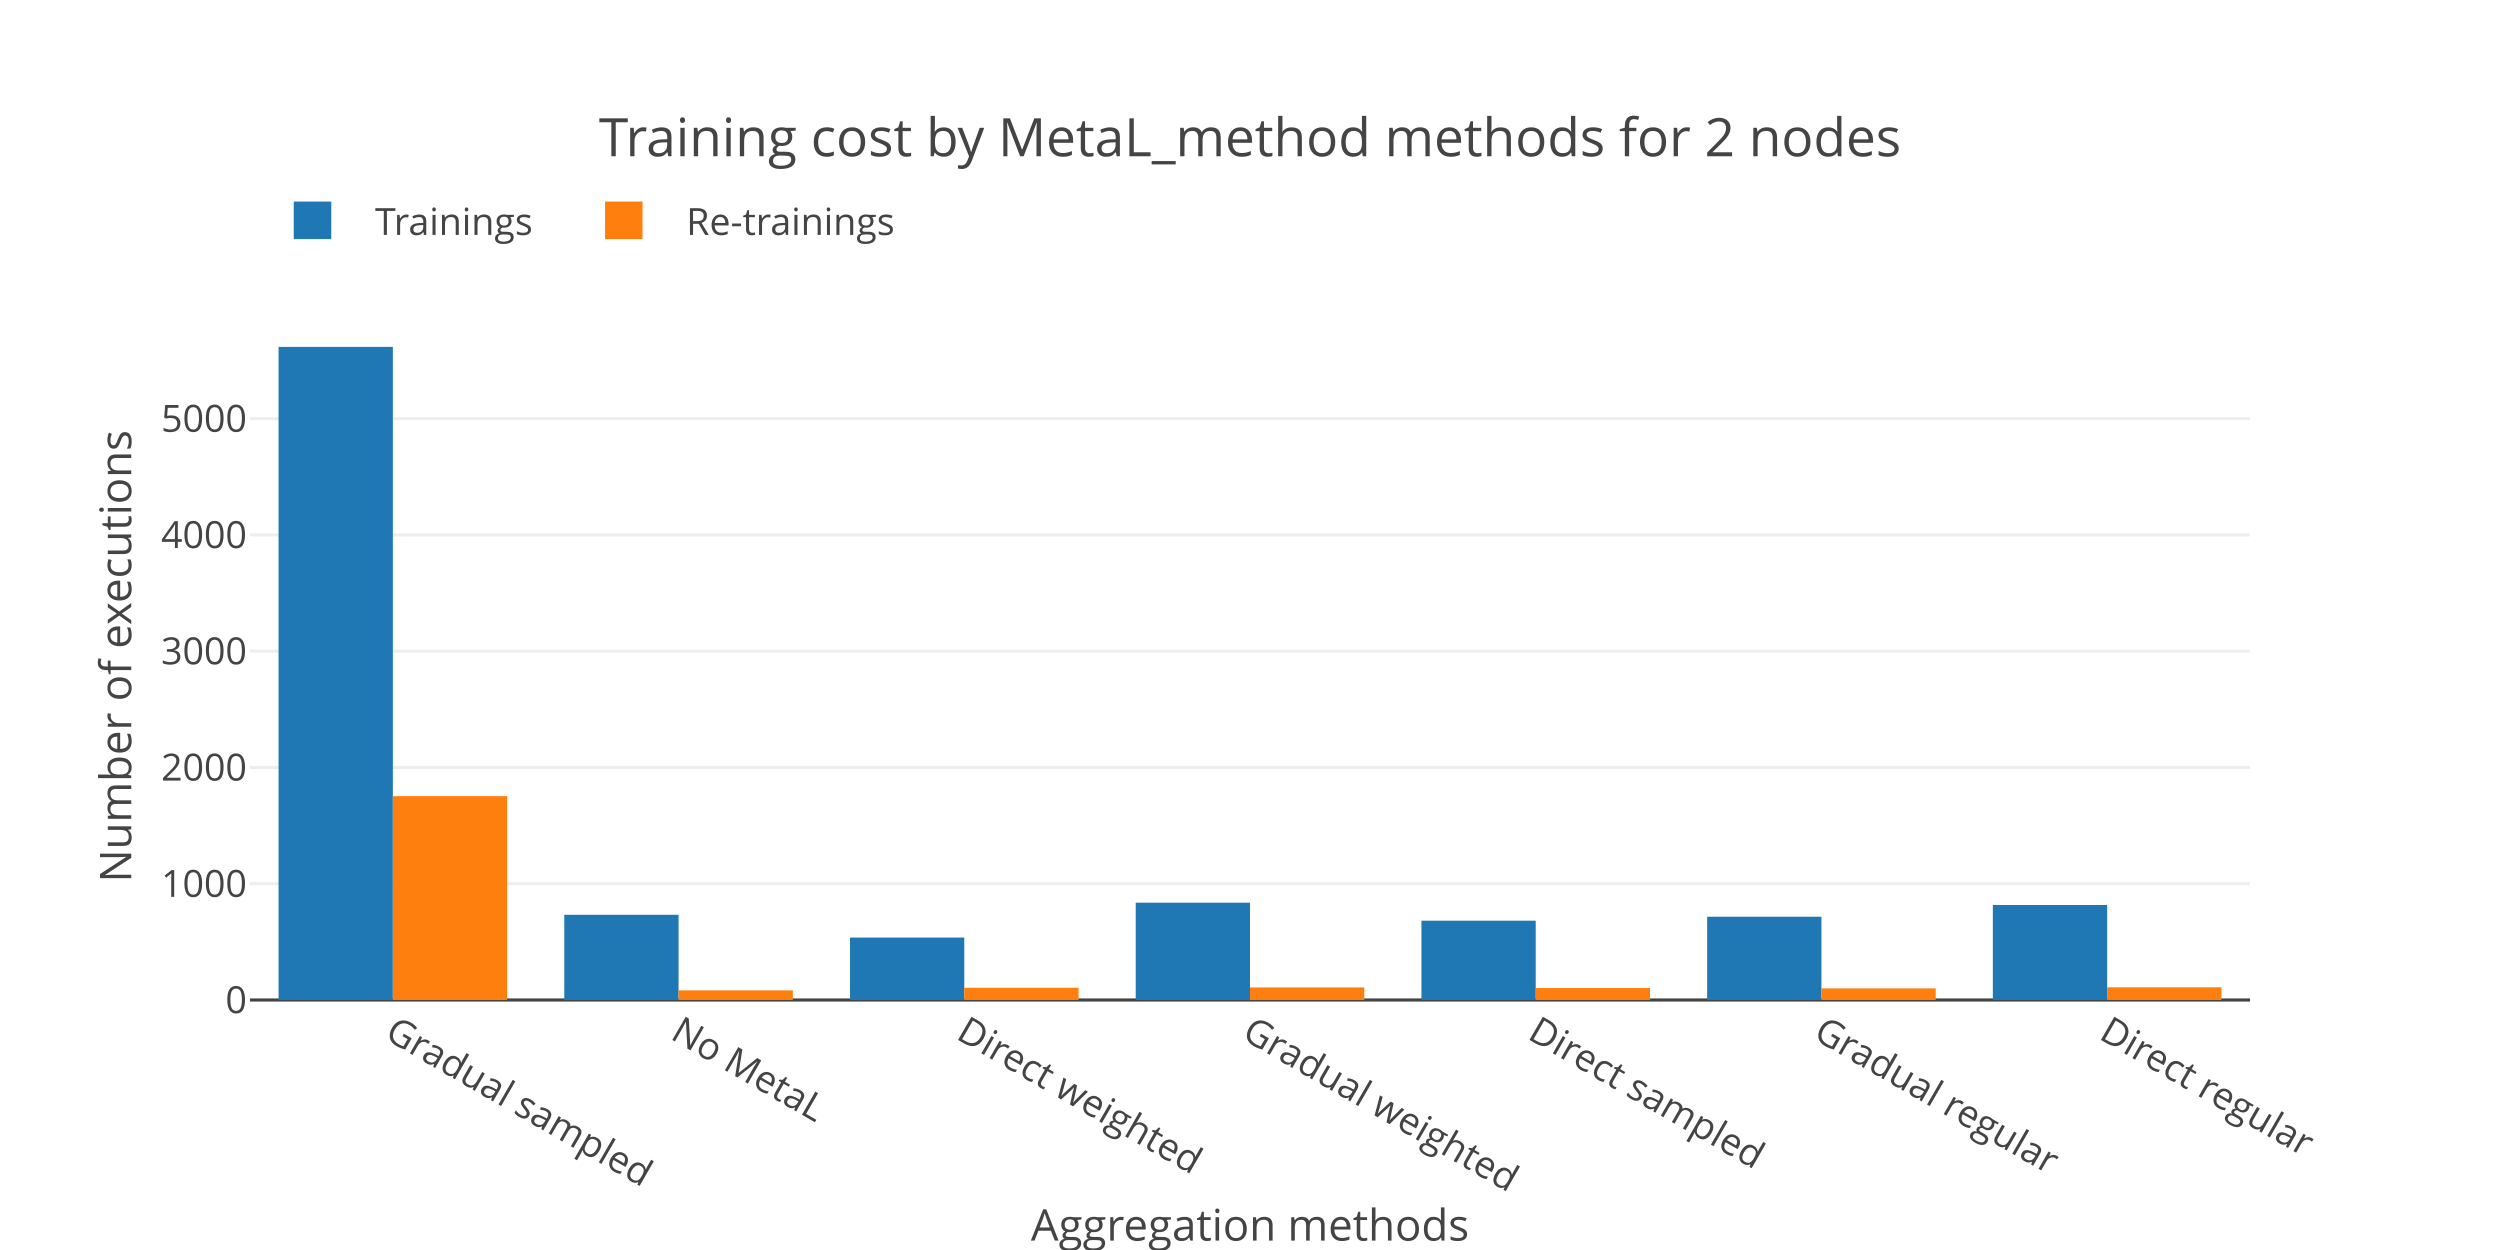
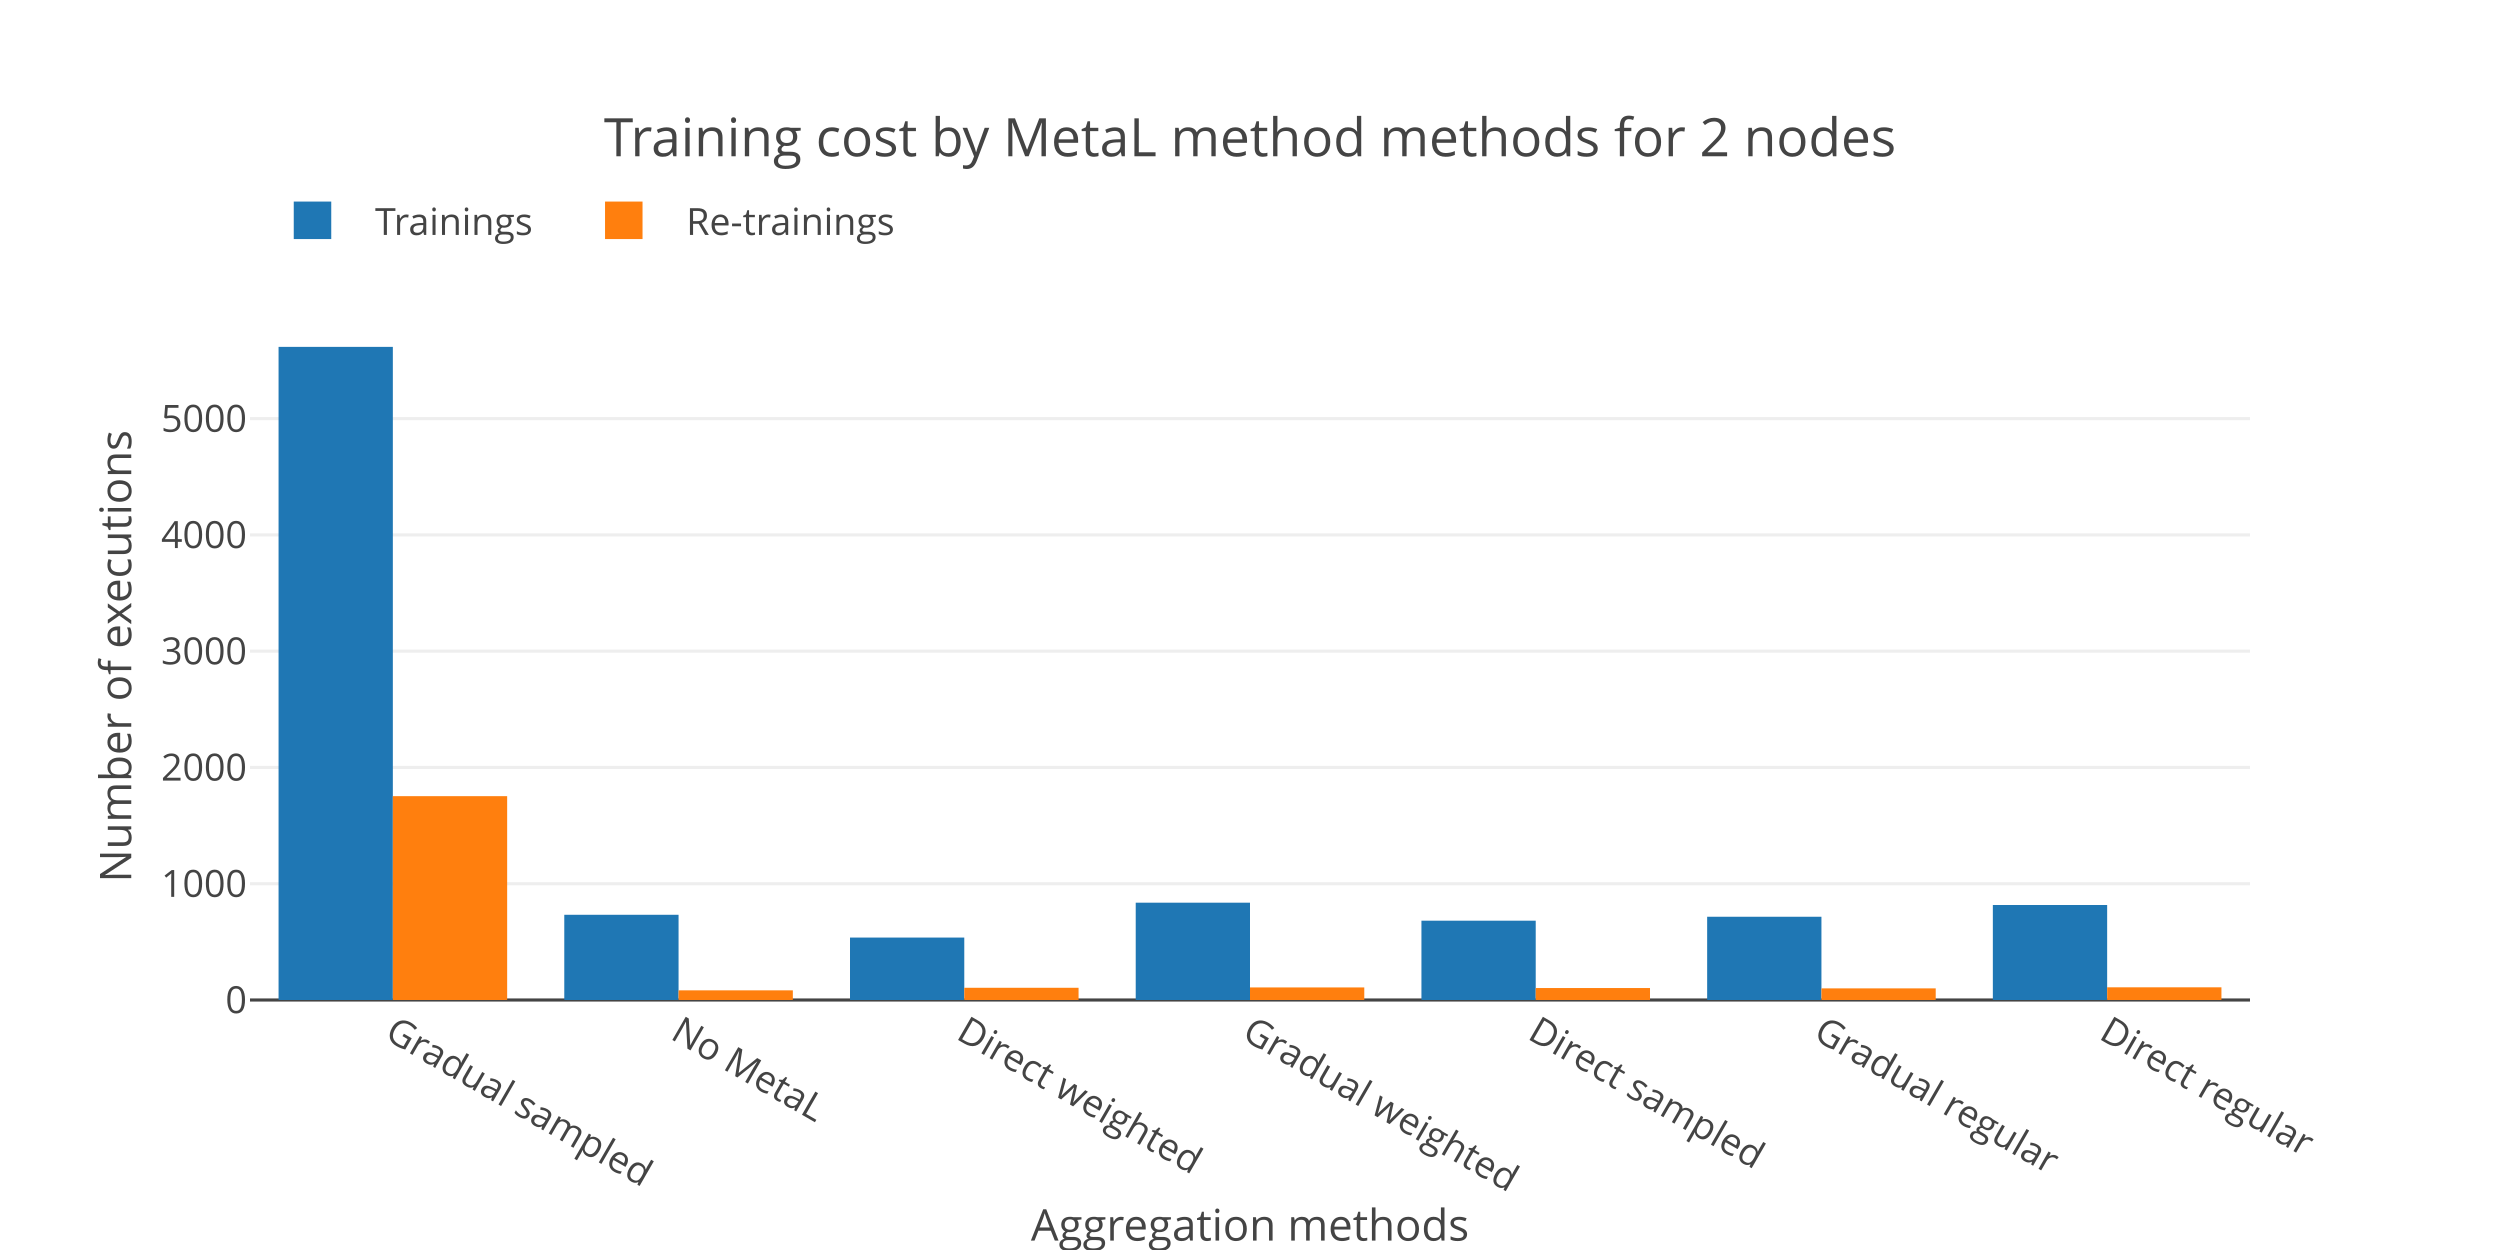
<svg xmlns="http://www.w3.org/2000/svg" class="main-svg" width="800" height="400" style="" viewBox="0 0 800 400">
  <rect x="0" y="0" width="800" height="400" style="fill: rgb(255, 255, 255); fill-opacity: 1;" />
-   <defs id="defs-2cdfdf">
+   <defs id="defs-d3410f">
    <g class="clips">
-       <clipPath id="clip2cdfdfxyplot" class="plotclip">
+       <clipPath id="clipd3410fxyplot" class="plotclip">
        <rect width="640" height="220" />
      </clipPath>
-       <clipPath class="axesclip" id="clip2cdfdfx">
+       <clipPath class="axesclip" id="clipd3410fx">
        <rect x="80" y="0" width="640" height="400" />
      </clipPath>
-       <clipPath class="axesclip" id="clip2cdfdfy">
+       <clipPath class="axesclip" id="clipd3410fy">
        <rect x="0" y="100" width="800" height="220" />
      </clipPath>
-       <clipPath class="axesclip" id="clip2cdfdfxy">
+       <clipPath class="axesclip" id="clipd3410fxy">
        <rect x="80" y="100" width="640" height="220" />
      </clipPath>
    </g>
    <g class="gradients" />
    <g class="patterns" />
  </defs>
  <g class="bglayer" />
  <g class="layer-below">
    <g class="imagelayer" />
    <g class="shapelayer" />
  </g>
  <g class="cartesianlayer">
    <g class="subplot xy">
      <g class="layer-subplot">
        <g class="shapelayer" />
        <g class="imagelayer" />
      </g>
      <g class="minor-gridlayer">
        <g class="x" />
        <g class="y" />
      </g>
      <g class="gridlayer">
        <g class="x" />
        <g class="y">
          <path class="ygrid crisp" transform="translate(0,282.79)" d="M80,0h640" style="stroke: rgb(238, 238, 238); stroke-opacity: 1; stroke-width: 1px;" />
          <path class="ygrid crisp" transform="translate(0,245.58)" d="M80,0h640" style="stroke: rgb(238, 238, 238); stroke-opacity: 1; stroke-width: 1px;" />
          <path class="ygrid crisp" transform="translate(0,208.37)" d="M80,0h640" style="stroke: rgb(238, 238, 238); stroke-opacity: 1; stroke-width: 1px;" />
          <path class="ygrid crisp" transform="translate(0,171.17)" d="M80,0h640" style="stroke: rgb(238, 238, 238); stroke-opacity: 1; stroke-width: 1px;" />
          <path class="ygrid crisp" transform="translate(0,133.96)" d="M80,0h640" style="stroke: rgb(238, 238, 238); stroke-opacity: 1; stroke-width: 1px;" />
        </g>
      </g>
      <g class="zerolinelayer">
        <path class="yzl zl crisp" transform="translate(0,320)" d="M80,0h640" style="stroke: rgb(68, 68, 68); stroke-opacity: 1; stroke-width: 1px;" />
      </g>
      <path class="xlines-below" />
      <path class="ylines-below" />
      <g class="overlines-below" />
      <g class="xaxislayer-below" />
      <g class="yaxislayer-below" />
      <g class="overaxes-below" />
-       <g class="plot" transform="translate(80,100)" clip-path="url(#clip2cdfdfxyplot)">
+       <g class="plot" transform="translate(80,100)" clip-path="url(#clipd3410fxyplot)">
        <g class="barlayer mlayer">
          <g class="trace bars" style="opacity: 1;">
            <g class="points">
              <g class="point">
                <path d="M9.14,220V11H45.71V220Z" style="vector-effect: none; opacity: 1; stroke-width: 0px; fill: rgb(31, 119, 180); fill-opacity: 1;" />
              </g>
              <g class="point">
                <path d="M100.57,220V192.73H137.14V220Z" style="vector-effect: none; opacity: 1; stroke-width: 0px; fill: rgb(31, 119, 180); fill-opacity: 1;" />
              </g>
              <g class="point">
                <path d="M192,220V200.02H228.57V220Z" style="vector-effect: none; opacity: 1; stroke-width: 0px; fill: rgb(31, 119, 180); fill-opacity: 1;" />
              </g>
              <g class="point">
                <path d="M283.43,220V188.86H320V220Z" style="vector-effect: none; opacity: 1; stroke-width: 0px; fill: rgb(31, 119, 180); fill-opacity: 1;" />
              </g>
              <g class="point">
                <path d="M374.86,220V194.62H411.43V220Z" style="vector-effect: none; opacity: 1; stroke-width: 0px; fill: rgb(31, 119, 180); fill-opacity: 1;" />
              </g>
              <g class="point">
                <path d="M466.29,220V193.36H502.86V220Z" style="vector-effect: none; opacity: 1; stroke-width: 0px; fill: rgb(31, 119, 180); fill-opacity: 1;" />
              </g>
              <g class="point">
                <path d="M557.71,220V189.6H594.29V220Z" style="vector-effect: none; opacity: 1; stroke-width: 0px; fill: rgb(31, 119, 180); fill-opacity: 1;" />
              </g>
            </g>
          </g>
          <g class="trace bars" style="opacity: 1;">
            <g class="points">
              <g class="point">
                <path d="M45.71,220V154.77H82.29V220Z" style="vector-effect: none; opacity: 1; stroke-width: 0px; fill: rgb(255, 127, 14); fill-opacity: 1;" />
              </g>
              <g class="point">
                <path d="M137.14,220V216.91H173.71V220Z" style="vector-effect: none; opacity: 1; stroke-width: 0px; fill: rgb(255, 127, 14); fill-opacity: 1;" />
              </g>
              <g class="point">
                <path d="M228.57,220V216.09H265.14V220Z" style="vector-effect: none; opacity: 1; stroke-width: 0px; fill: rgb(255, 127, 14); fill-opacity: 1;" />
              </g>
              <g class="point">
                <path d="M320,220V215.98H356.57V220Z" style="vector-effect: none; opacity: 1; stroke-width: 0px; fill: rgb(255, 127, 14); fill-opacity: 1;" />
              </g>
              <g class="point">
                <path d="M411.43,220V216.17H448V220Z" style="vector-effect: none; opacity: 1; stroke-width: 0px; fill: rgb(255, 127, 14); fill-opacity: 1;" />
              </g>
              <g class="point">
                <path d="M502.86,220V216.28H539.43V220Z" style="vector-effect: none; opacity: 1; stroke-width: 0px; fill: rgb(255, 127, 14); fill-opacity: 1;" />
              </g>
              <g class="point">
                <path d="M594.29,220V215.94H630.86V220Z" style="vector-effect: none; opacity: 1; stroke-width: 0px; fill: rgb(255, 127, 14); fill-opacity: 1;" />
              </g>
            </g>
          </g>
        </g>
      </g>
      <g class="overplot" />
      <path class="xlines-above crisp" d="M0,0" style="fill: none;" />
      <path class="ylines-above crisp" d="M0,0" style="fill: none;" />
      <g class="overlines-above" />
      <g class="xaxislayer-above">
        <g class="xtick">
          <text text-anchor="start" x="0" y="333" transform="translate(125.71,0) rotate(30,0,327)" style="font-family: 'Open Sans', verdana, arial, sans-serif; font-size: 12px; fill: rgb(68, 68, 68); fill-opacity: 1; white-space: pre; opacity: 1;">Gradual sampled</text>
        </g>
        <g class="xtick">
          <text text-anchor="start" x="0" y="333" transform="translate(217.14,0) rotate(30,0,327)" style="font-family: 'Open Sans', verdana, arial, sans-serif; font-size: 12px; fill: rgb(68, 68, 68); fill-opacity: 1; white-space: pre; opacity: 1;">No MetaL</text>
        </g>
        <g class="xtick">
          <text text-anchor="start" x="0" y="333" transform="translate(308.57,0) rotate(30,0,327)" style="font-family: 'Open Sans', verdana, arial, sans-serif; font-size: 12px; fill: rgb(68, 68, 68); fill-opacity: 1; white-space: pre; opacity: 1;">Direct weighted</text>
        </g>
        <g class="xtick">
          <text text-anchor="start" x="0" y="333" transform="translate(400,0) rotate(30,0,327)" style="font-family: 'Open Sans', verdana, arial, sans-serif; font-size: 12px; fill: rgb(68, 68, 68); fill-opacity: 1; white-space: pre; opacity: 1;">Gradual weighted</text>
        </g>
        <g class="xtick">
          <text text-anchor="start" x="0" y="333" transform="translate(491.43,0) rotate(30,0,327)" style="font-family: 'Open Sans', verdana, arial, sans-serif; font-size: 12px; fill: rgb(68, 68, 68); fill-opacity: 1; white-space: pre; opacity: 1;">Direct sampled</text>
        </g>
        <g class="xtick">
          <text text-anchor="start" x="0" y="333" transform="translate(582.86,0) rotate(30,0,327)" style="font-family: 'Open Sans', verdana, arial, sans-serif; font-size: 12px; fill: rgb(68, 68, 68); fill-opacity: 1; white-space: pre; opacity: 1;">Gradual regular</text>
        </g>
        <g class="xtick">
          <text text-anchor="start" x="0" y="333" transform="translate(674.29,0) rotate(30,0,327)" style="font-family: 'Open Sans', verdana, arial, sans-serif; font-size: 12px; fill: rgb(68, 68, 68); fill-opacity: 1; white-space: pre; opacity: 1;">Direct regular</text>
        </g>
      </g>
      <g class="yaxislayer-above">
        <g class="ytick">
          <text text-anchor="end" x="79" y="4.2" transform="translate(0,320)" style="font-family: 'Open Sans', verdana, arial, sans-serif; font-size: 12px; fill: rgb(68, 68, 68); fill-opacity: 1; white-space: pre; opacity: 1;">0</text>
        </g>
        <g class="ytick">
          <text text-anchor="end" x="79" y="4.2" style="font-family: 'Open Sans', verdana, arial, sans-serif; font-size: 12px; fill: rgb(68, 68, 68); fill-opacity: 1; white-space: pre; opacity: 1;" transform="translate(0,282.79)">1000</text>
        </g>
        <g class="ytick">
          <text text-anchor="end" x="79" y="4.2" style="font-family: 'Open Sans', verdana, arial, sans-serif; font-size: 12px; fill: rgb(68, 68, 68); fill-opacity: 1; white-space: pre; opacity: 1;" transform="translate(0,245.58)">2000</text>
        </g>
        <g class="ytick">
          <text text-anchor="end" x="79" y="4.2" style="font-family: 'Open Sans', verdana, arial, sans-serif; font-size: 12px; fill: rgb(68, 68, 68); fill-opacity: 1; white-space: pre; opacity: 1;" transform="translate(0,208.37)">3000</text>
        </g>
        <g class="ytick">
          <text text-anchor="end" x="79" y="4.2" style="font-family: 'Open Sans', verdana, arial, sans-serif; font-size: 12px; fill: rgb(68, 68, 68); fill-opacity: 1; white-space: pre; opacity: 1;" transform="translate(0,171.17)">4000</text>
        </g>
        <g class="ytick">
          <text text-anchor="end" x="79" y="4.2" style="font-family: 'Open Sans', verdana, arial, sans-serif; font-size: 12px; fill: rgb(68, 68, 68); fill-opacity: 1; white-space: pre; opacity: 1;" transform="translate(0,133.96)">5000</text>
        </g>
      </g>
      <g class="overaxes-above" />
    </g>
  </g>
  <g class="polarlayer" />
  <g class="smithlayer" />
  <g class="ternarylayer" />
  <g class="geolayer" />
  <g class="funnelarealayer" />
  <g class="pielayer" />
  <g class="iciclelayer" />
  <g class="treemaplayer" />
  <g class="sunburstlayer" />
  <g class="glimages" />
-   <defs id="topdefs-2cdfdf">
+   <defs id="topdefs-d3410f">
    <g class="clips" />
-     <clipPath id="legend2cdfdf">
+     <clipPath id="legendd3410f">
      <rect width="217" height="29" x="0" y="0" />
    </clipPath>
  </defs>
  <g class="layer-above">
    <g class="imagelayer" />
    <g class="shapelayer" />
  </g>
  <g class="infolayer">
    <g class="legend" pointer-events="all" transform="translate(80,56)">
      <rect class="bg" shape-rendering="crispEdges" width="217" height="29" x="0" y="0" style="stroke: rgb(68, 68, 68); stroke-opacity: 1; fill: rgb(255, 255, 255); fill-opacity: 1; stroke-width: 0px;" />
-       <g class="scrollbox" transform="" clip-path="url(#legend2cdfdf)">
+       <g class="scrollbox" transform="" clip-path="url(#legendd3410f)">
        <g class="groups">
          <g class="traces" transform="translate(0,14.5)" style="opacity: 1;">
            <text class="legendtext" text-anchor="start" x="40" y="4.68" style="font-family: 'Open Sans', verdana, arial, sans-serif; font-size: 12px; fill: rgb(68, 68, 68); fill-opacity: 1; white-space: pre;">Trainings</text>
            <g class="layers" style="opacity: 1;">
              <g class="legendfill" />
              <g class="legendlines" />
              <g class="legendsymbols">
                <g class="legendpoints">
                  <path class="legendundefined" d="M6,6H-6V-6H6Z" transform="translate(20,0)" style="stroke-width: 0px; fill: rgb(31, 119, 180); fill-opacity: 1;" />
                </g>
              </g>
            </g>
            <rect class="legendtoggle" x="0" y="-9.5" width="97.109" height="19" style="fill: rgb(0, 0, 0); fill-opacity: 0;" />
          </g>
          <g class="traces" transform="translate(99.60938,14.5)" style="opacity: 1;">
            <text class="legendtext" text-anchor="start" x="40" y="4.68" style="font-family: 'Open Sans', verdana, arial, sans-serif; font-size: 12px; fill: rgb(68, 68, 68); fill-opacity: 1; white-space: pre;">Re-trainings</text>
            <g class="layers" style="opacity: 1;">
              <g class="legendfill" />
              <g class="legendlines" />
              <g class="legendsymbols">
                <g class="legendpoints">
                  <path class="legendundefined" d="M6,6H-6V-6H6Z" transform="translate(20,0)" style="stroke-width: 0px; fill: rgb(255, 127, 14); fill-opacity: 1;" />
                </g>
              </g>
            </g>
            <rect class="legendtoggle" x="0" y="-9.5" width="114.766" height="19" style="fill: rgb(0, 0, 0); fill-opacity: 0;" />
          </g>
        </g>
      </g>
      <rect class="scrollbar" rx="20" ry="3" width="0" height="0" x="0" y="0" style="fill: rgb(128, 139, 164); fill-opacity: 1;" />
    </g>
    <g class="g-gtitle">
-       <text class="gtitle" x="400" y="50" text-anchor="middle" dy="0em" style="font-family: 'Open Sans', verdana, arial, sans-serif; font-size: 17px; fill: rgb(68, 68, 68); opacity: 1; font-weight: normal; white-space: pre;">Training cost by MetaL_method methods for 2 nodes</text>
+       <text class="gtitle" x="400" y="50" text-anchor="middle" dy="0em" style="font-family: 'Open Sans', verdana, arial, sans-serif; font-size: 17px; fill: rgb(68, 68, 68); opacity: 1; font-weight: normal; white-space: pre;">Training cost by MetaL method methods for 2 nodes</text>
    </g>
    <g class="g-xtitle" transform="translate(0,25)">
      <text class="xtitle" x="400" y="372" text-anchor="middle" style="font-family: 'Open Sans', verdana, arial, sans-serif; font-size: 14px; fill: rgb(68, 68, 68); opacity: 1; font-weight: normal; white-space: pre;">Aggregation methods</text>
    </g>
    <g class="g-ytitle">
      <text class="ytitle" transform="rotate(-90,42,210)" x="42" y="210" text-anchor="middle" style="font-family: 'Open Sans', verdana, arial, sans-serif; font-size: 14px; fill: rgb(68, 68, 68); opacity: 1; font-weight: normal; white-space: pre;">Number of executions</text>
    </g>
  </g>
</svg>
